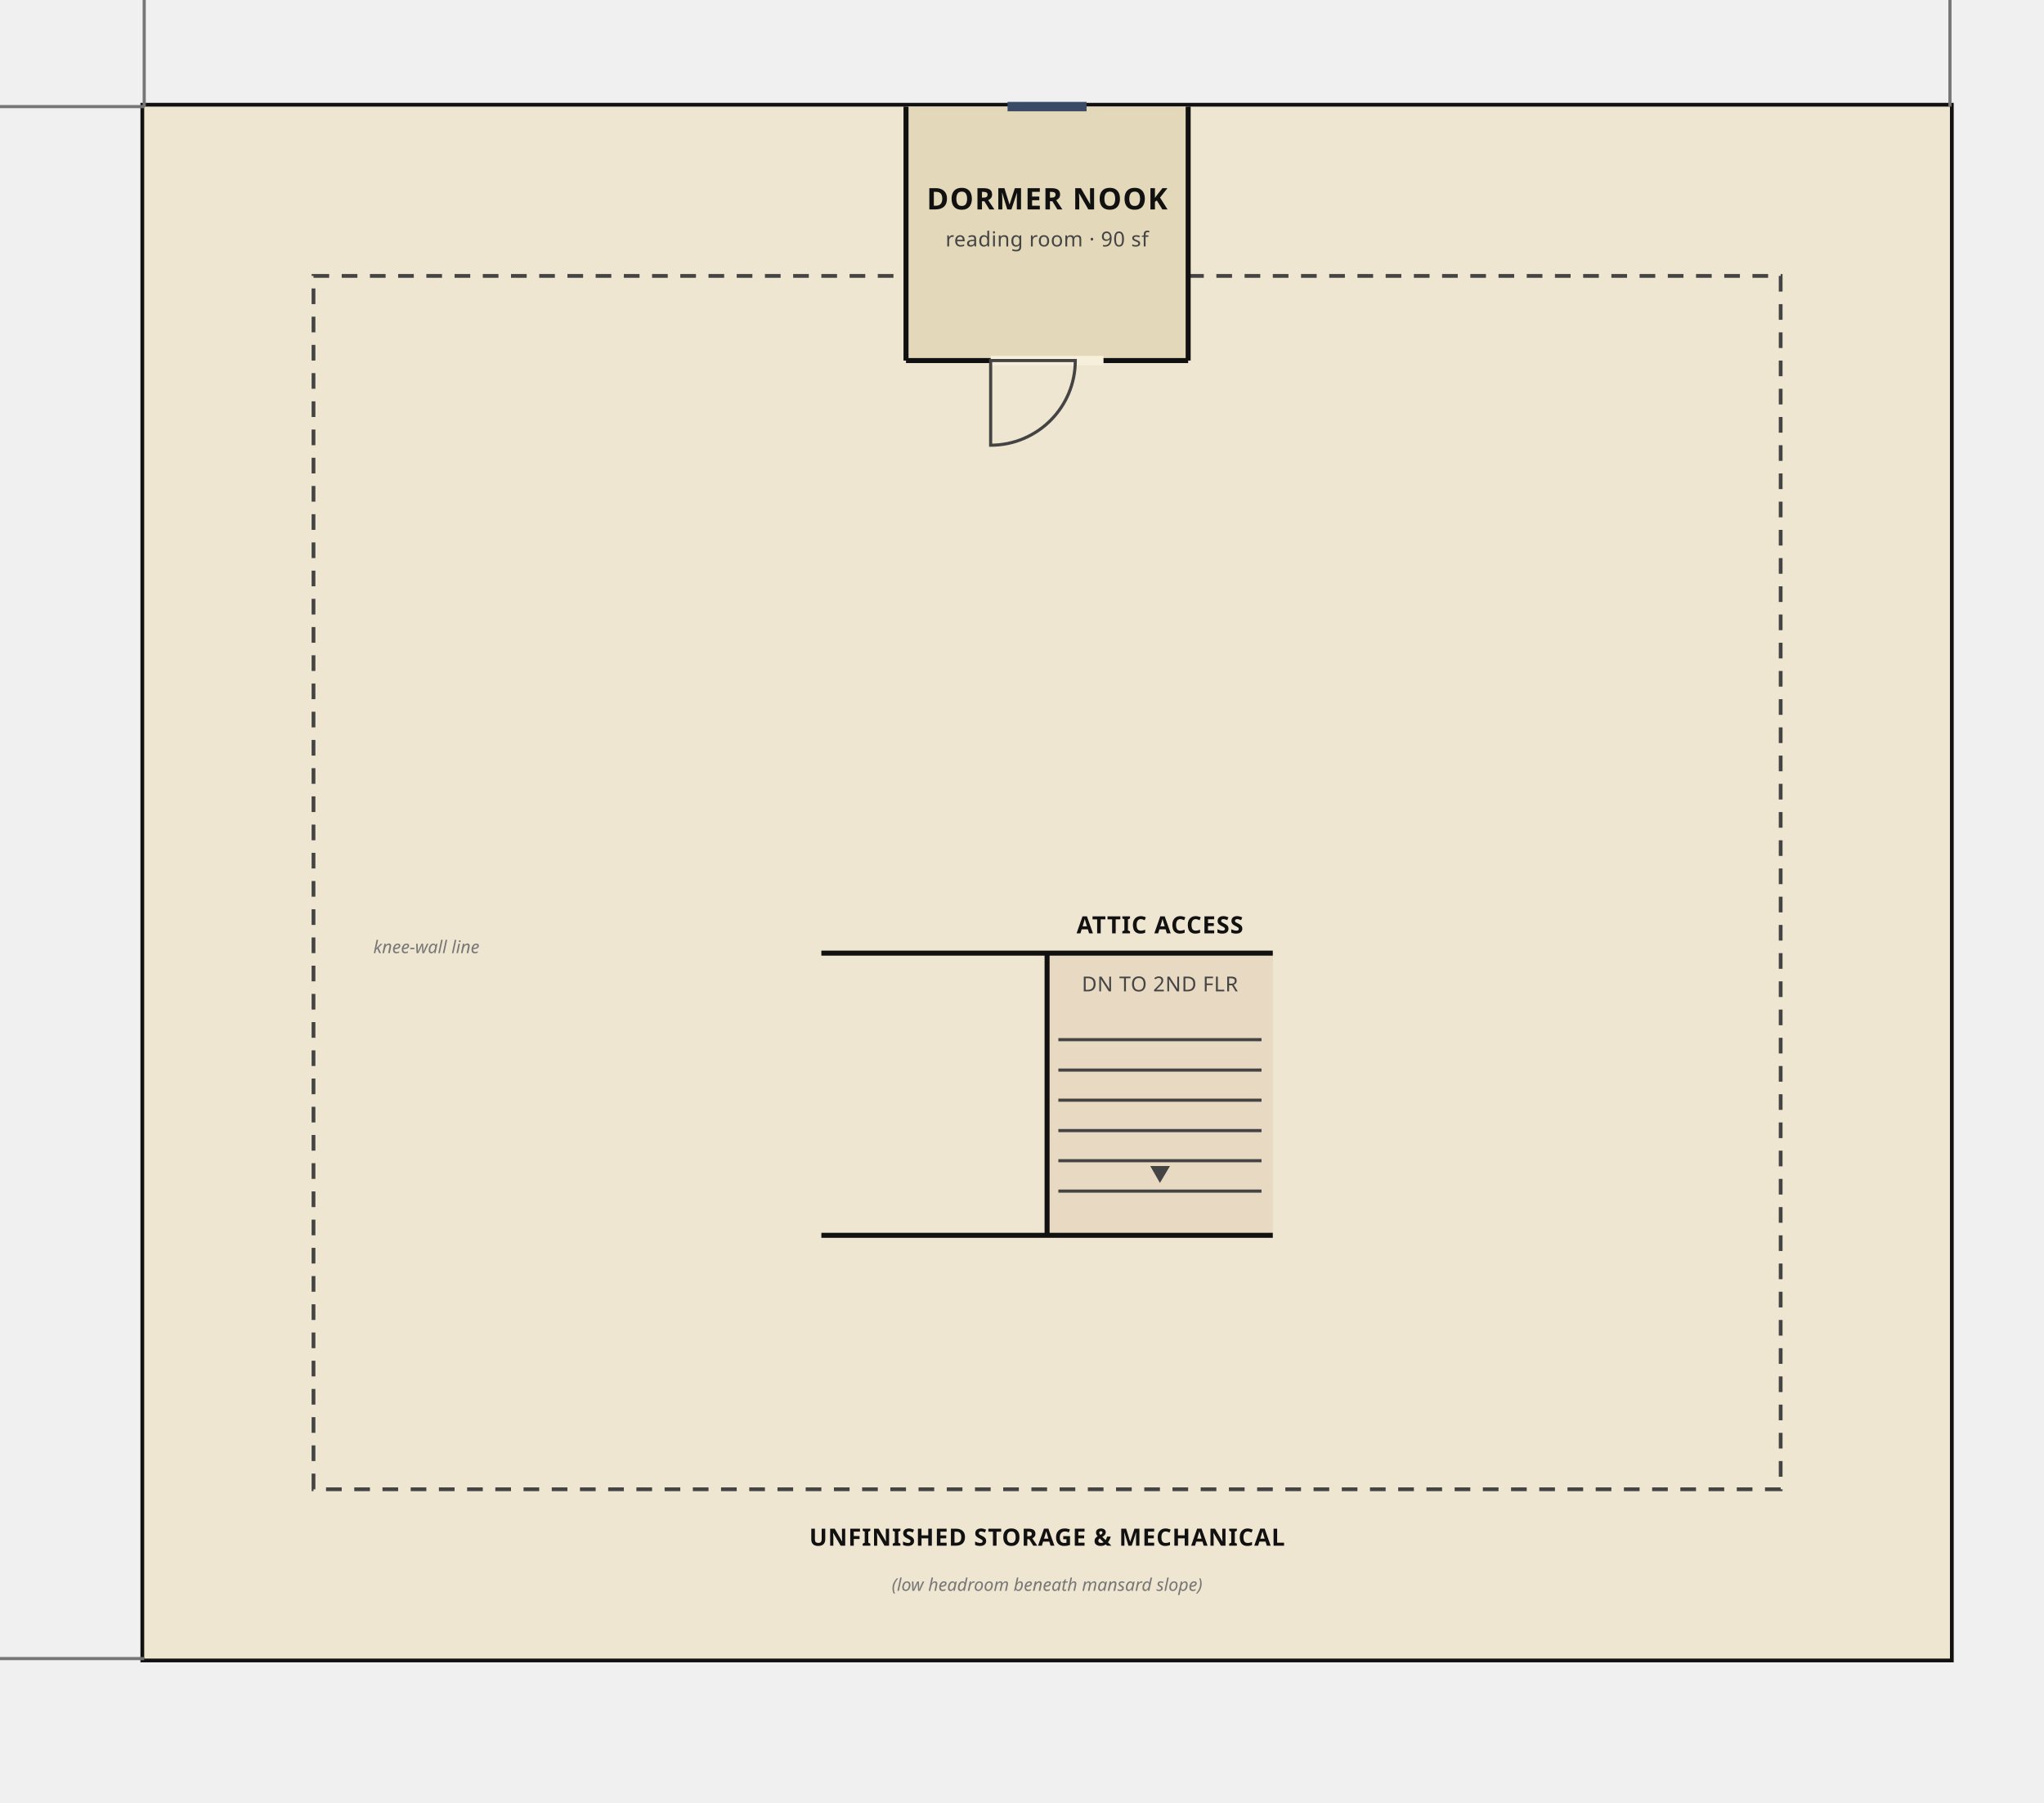
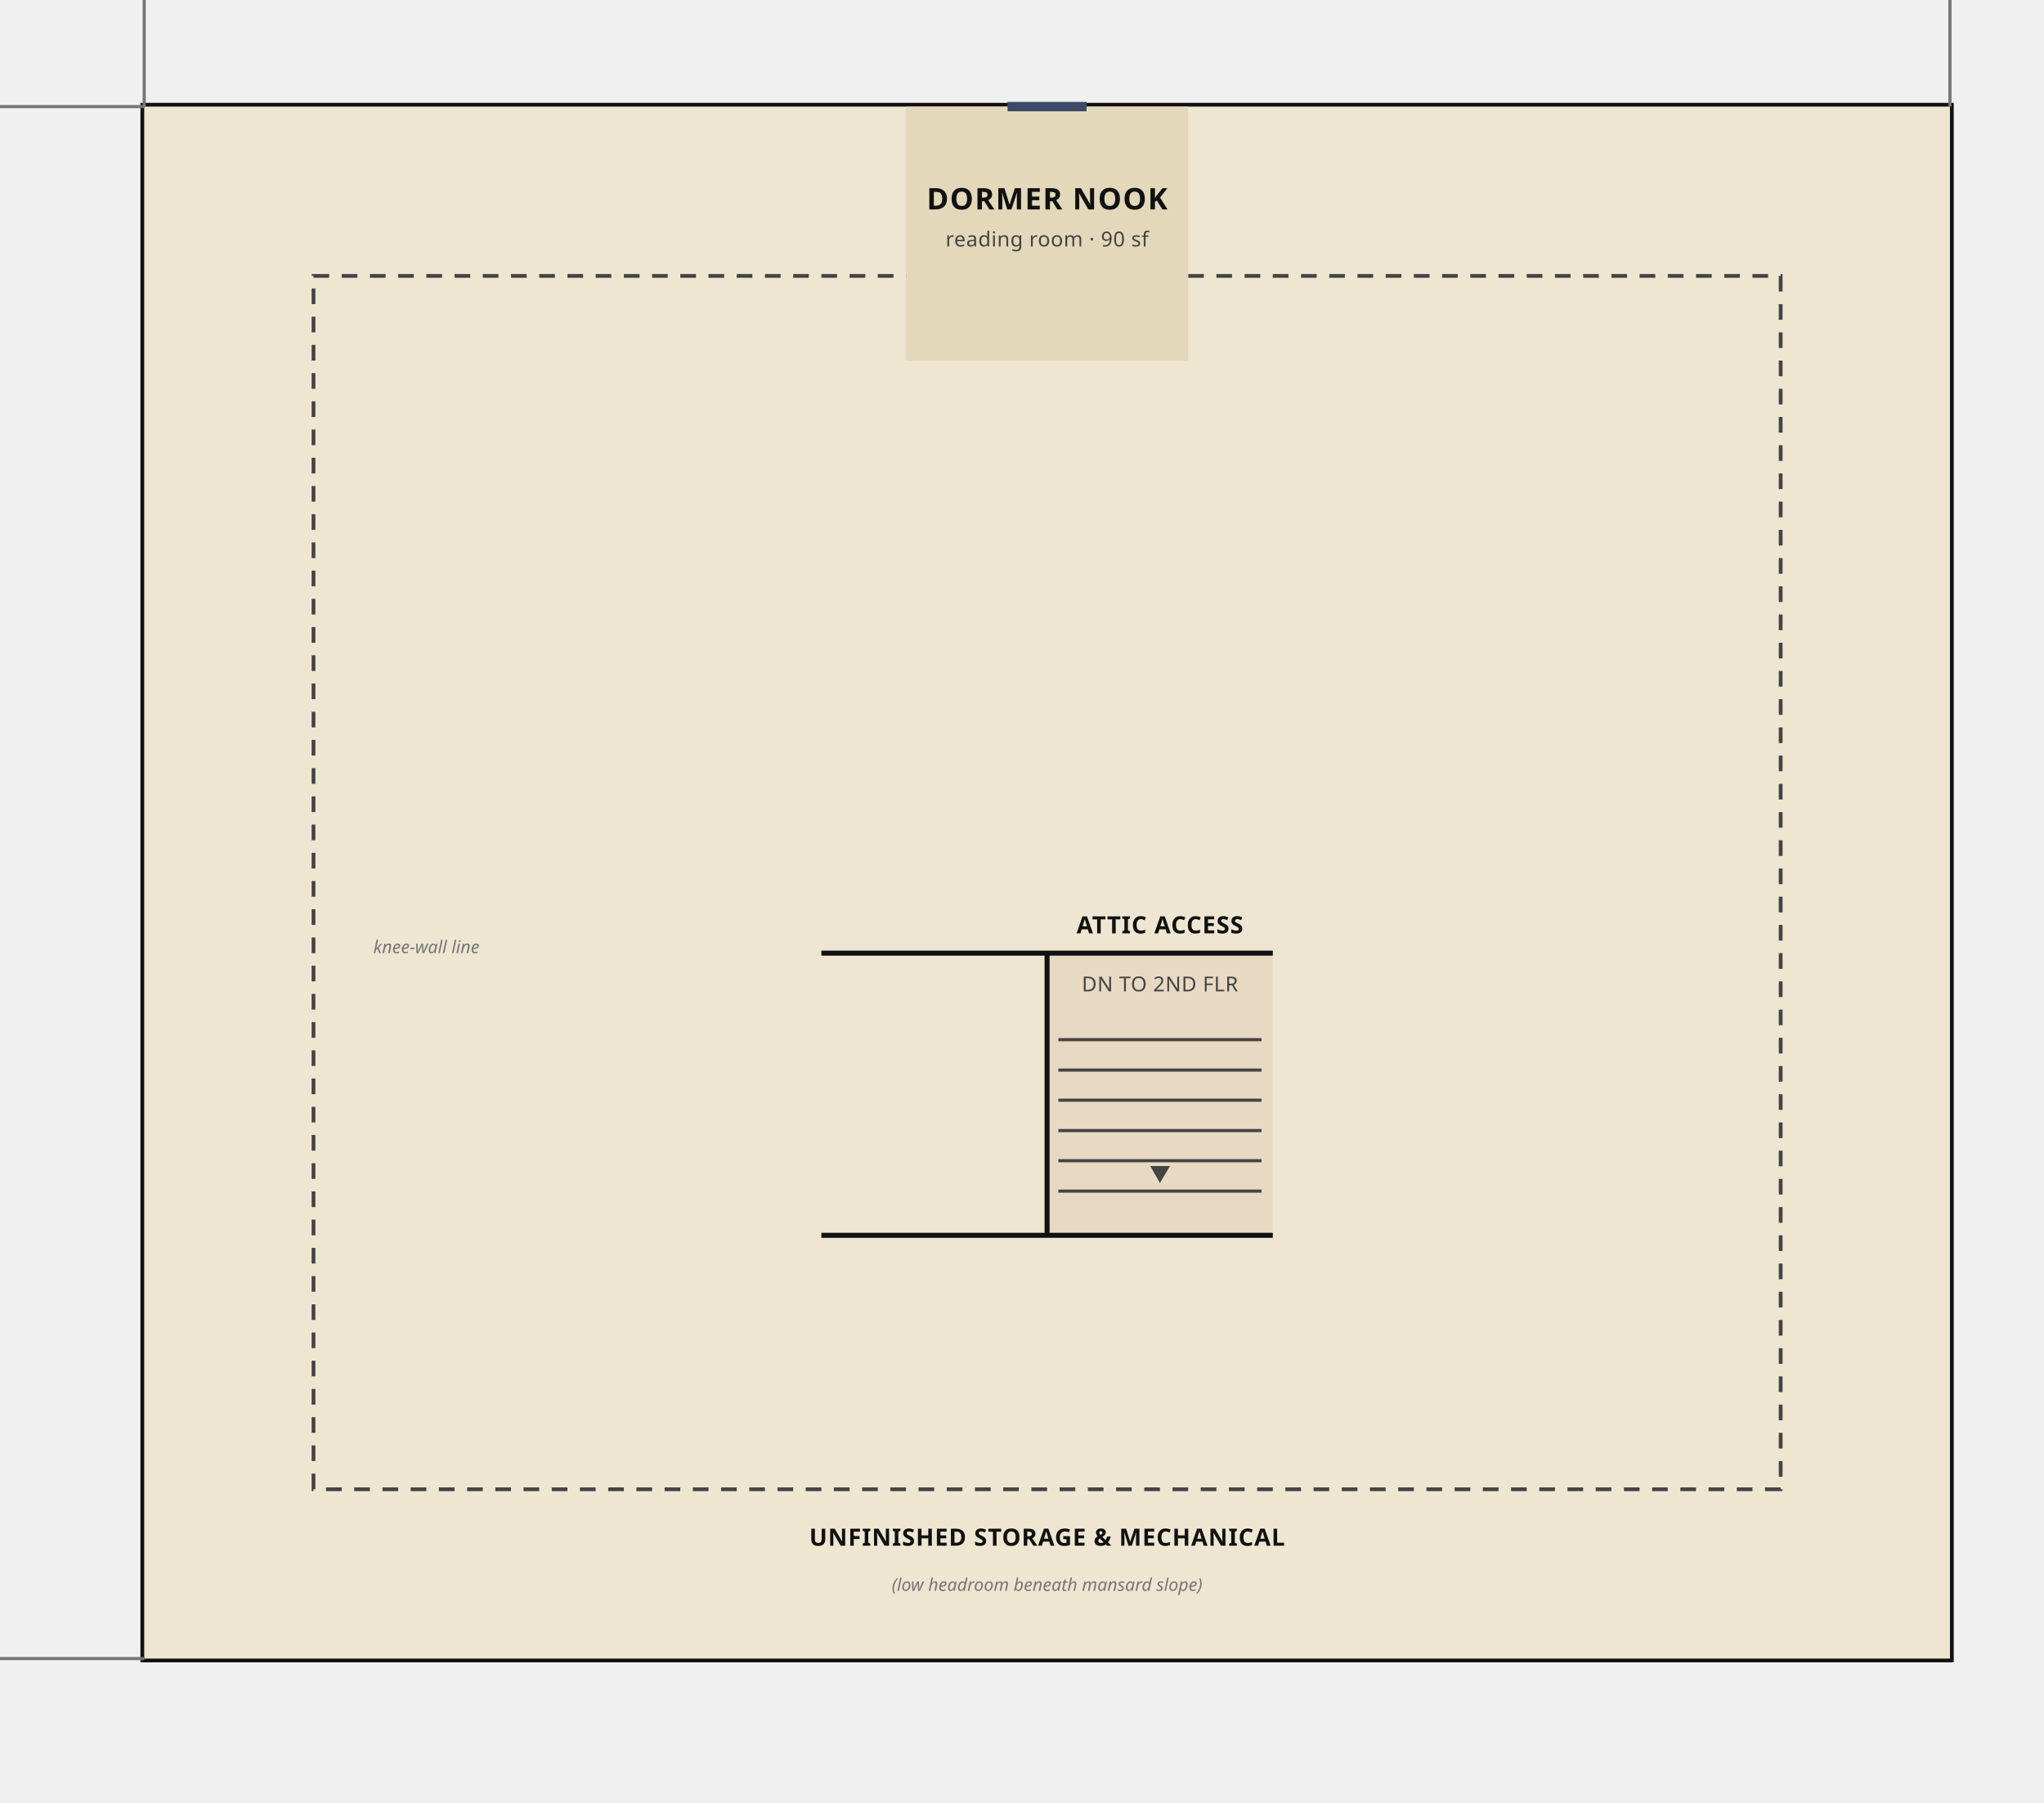
<svg xmlns="http://www.w3.org/2000/svg" viewBox="0 0 652 575" class="planart" role="img" aria-label="Attic level plan of the eight-room bed and breakfast">
  <style>svg.planart,svg.elevart{ background:#FFFFFF; }
.wall{ fill:#F6EFDC; stroke:#111111; stroke-width:2.4; }
.room-public{ fill:#DCE1E9; }
.room-service{ fill:#E7D9C2; }
.room-guest{ fill:#EADFC5; }
.room-circ{ fill:#FFFFFF; }
.room-bath{ fill:#D9E1E4; }
.room-attic{ fill:#EFE6D2; }
.room-nook{ fill:#E3D8B9; }
.wallline{ stroke:#111111; stroke-width:1.6; }
.kneewall{ fill:none; stroke:#444444; stroke-width:1.2; stroke-dasharray:5 4; }
.doorcut{ stroke:#F6EFDC; stroke-width:3; }
.doorarc{ fill:none; stroke:#444444; stroke-width:1; }
.archcut{ stroke:#DCE1E9; stroke-width:3; stroke-dasharray:1 3; }
.window{ stroke:#3B4A66; stroke-width:3; }
.stairbox{ fill:#F7F7F8; stroke:#111111; stroke-width:1.2; }
.stairstep{ stroke:#444444; stroke-width:1; }
.stairarrow{ fill:#444444; }
.compass{ fill:none; stroke:#444444; stroke-width:1; }
.compass-needle{ fill:#A8743A; }
.scalebar{ stroke:#111111; stroke-width:1.2; }
.dimline{ stroke:#767676; stroke-width:1; }
.dimtick{ stroke:#767676; stroke-width:1; }
.lbl,.lbl-room,.lbl-room-sm,.lbl-dim,.lbl-dim-sm,.lbl-tiny{ font-family:'Josefin Sans',Futura,sans-serif; fill:#111111; }
.lbl-room{ font-size:9.5px; letter-spacing:.04em; font-weight:600; }
.lbl-room-sm{ font-size:7.6px; letter-spacing:.03em; font-weight:600; }
.lbl-dim{ font-size:8px; fill:#444444; letter-spacing:.03em; }
.lbl-dim-sm{ font-size:6.6px; fill:#444444; letter-spacing:.02em; }
.lbl-tiny{ font-size:5.6px; fill:#767676; font-style:italic; }
.ground-line{ fill:#444444; }
.roof-main{ fill:#7C7161; stroke:#111111; stroke-width:2; }
.roof-upper{ fill:#8B806E; stroke:#111111; stroke-width:2; }
.roof-dormer{ fill:#8B806E; stroke:#111111; stroke-width:2; }
.roof-course{ stroke:#111111; stroke-width:.7; opacity:.35; }
.ridge-line{ stroke:#111111; stroke-width:1.4; }
.chimney{ fill:#D8CBAE; stroke:#111111; stroke-width:1.6; }
.chimney-cap{ fill:#6B5B45; stroke:#111111; stroke-width:1; }
.dormer-wall{ fill:#F6EFDC; stroke:#111111; stroke-width:2; }
.cornice{ fill:#6B5B45; stroke:#111111; stroke-width:1.4; }
.cordon{ fill:#A8743A; stroke:#111111; stroke-width:1.2; opacity:.85; }
.wall-upper{ fill:#F6EFDC; stroke:#111111; stroke-width:2.2; }
.win-frame{ fill:#D9E0E9; stroke:#111111; stroke-width:2; }
.win-bar{ stroke:#111111; stroke-width:1.3; }
.win-bar-thin{ stroke:#111111; stroke-width:.9; }
.rail{ stroke:#111111; stroke-width:1.6; fill:none; }
.rail-thin{ stroke:#444444; stroke-width:1; }
.pilaster{ fill:#F6EFDC; stroke:#111111; stroke-width:1.4; }
.pilaster-cap{ fill:#F6EFDC; stroke:#111111; stroke-width:1.2; }
.sconce-arm{ stroke:#444444; stroke-width:2; }
.sconce-lamp{ fill:#A8743A; stroke:#111111; stroke-width:1; }
.stone-line{ stroke:#444444; stroke-width:1; opacity:.55; }
.stone-line-faint{ stroke:#444444; stroke-width:.6; opacity:.3; }
.door{ fill:#6B5B45; stroke:#111111; stroke-width:2; opacity:.85; }
.door-bar{ stroke:#FFFFFF; stroke-width:1.4; }
.door-bar-thin{ stroke:#FFFFFF; stroke-width:1; opacity:.7; }
.cap{ font-family:'Josefin Sans',Futura,sans-serif; font-size:13px; fill:#444444; letter-spacing:.08em; }

.rock-a{ fill:#B9AFA0; stroke:#5C544A; stroke-width:.5; opacity:.95; }
.rock-b{ fill:#8E8A82; stroke:#4C4842; stroke-width:.5; opacity:.95; }
.rock-c{ fill:#6E7A80; stroke:#3E464A; stroke-width:.5; opacity:.95; }
.rock-outline{ fill:none; stroke:#111111; stroke-width:2; }

.planter-box{ fill:#5B4A38; stroke:#111111; stroke-width:1.4; }
.planter-rim{ fill:#6B5842; stroke:#111111; stroke-width:1; }
.planter-leaf{ fill:#5C6B44; stroke:#3C4630; stroke-width:.4; }

.awning-fascia{ fill:#26344A; stroke:#14202F; stroke-width:1.8; }
.awning-top{ fill:#33455F; stroke:#14202F; stroke-width:1.4; }
.awning-underside{ fill:#131C28; opacity:.55; }
.awning-stripe{ stroke:#3E5878; stroke-width:2; opacity:.7; }
.awning-bracket{ stroke:#8B806E; stroke-width:1.8; }
.awning-text{ font-family:'Cormorant Garamond',Georgia,serif; font-weight:600; letter-spacing:.13em; fill:#E4C583; }
- .awning-rule{ stroke:#E4C583; stroke-width:1; opacity:.8; }</style>
+ .awning-rule{ stroke:#E4C583; stroke-width:1; opacity:.8; }
+ 
+ .site-boundary{ fill:none; stroke:#767676; stroke-width:1; stroke-dasharray:3 2; }
+ .site-inn{ fill:#E7D9C2; stroke:#111111; stroke-width:1.4; }
+ .site-gh{ fill:#EADFC5; stroke:#111111; stroke-width:1.4; }
+ .site-drive{ stroke:#767676; stroke-width:2; stroke-dasharray:1 2.5; }
+ 
+ .shutter{ fill:#26344A; stroke:#14202F; stroke-width:1.4; }
+ .shutter-slat{ stroke:#14202F; stroke-width:1; opacity:.5; }</style>
  <rect x="46.0" y="34.0" width="576.0" height="495.0" class="wall" />
  <rect x="46.0" y="34.0" width="576.0" height="495.0" class="room-fill room-attic" />
  <rect x="100.0" y="88.0" width="468.0" height="387.0" class="kneewall" />
  <rect x="289.0" y="34.0" width="90.0" height="81.0" class="room-fill room-nook" />
-   <line x1="289.0" y1="34.0" x2="289.0" y2="115.0" class="wallline" />
-   <line x1="379.0" y1="34.0" x2="379.0" y2="115.0" class="wallline" />
-   <line x1="289.0" y1="115.0" x2="379.0" y2="115.0" class="wallline" />
  <rect x="334.0" y="304.0" width="72.0" height="90.0" class="room-fill room-service" />
  <line x1="334.0" y1="304.0" x2="334.0" y2="394.0" class="wallline" />
  <line x1="262.0" y1="304.0" x2="406.0" y2="304.0" class="wallline" />
  <line x1="262.0" y1="394.0" x2="406.0" y2="394.0" class="wallline" />
  <text x="370.0" y="316.2" class="lbl-dim-sm" text-anchor="middle">DN TO 2ND FLR</text>
  <line x1="337.6" y1="331.6" x2="402.4" y2="331.6" class="stairstep" />
  <line x1="337.6" y1="341.3" x2="402.4" y2="341.3" class="stairstep" />
  <line x1="337.6" y1="350.9" x2="402.4" y2="350.9" class="stairstep" />
  <line x1="337.6" y1="360.6" x2="402.4" y2="360.6" class="stairstep" />
  <line x1="337.6" y1="370.2" x2="402.4" y2="370.2" class="stairstep" />
  <line x1="337.6" y1="379.9" x2="402.4" y2="379.9" class="stairstep" />
  <path d="M 370.0 377.3 l -3.1 -5.4 l 6.3 0 Z" class="stairarrow" />
-   <line x1="316.0" y1="115.0" x2="352.0" y2="115.0" class="doorcut" />
-   <path d="M 316.0 115.0 L 343.0 115.0 A 27.0 27.0 0 0 1 316.0 142.0 Z" class="doorarc" />
  <line x1="321.4" y1="34.0" x2="346.6" y2="34.0" class="window" />
  <text x="334.0" y="66.8" class="lbl-room" text-anchor="middle">DORMER NOOK</text>
  <text x="334.0" y="78.6" class="lbl-dim-sm" text-anchor="middle">reading room · 90 sf</text>
  <text x="370.0" y="297.7" class="lbl-room-sm" text-anchor="middle">ATTIC ACCESS</text>
  <text x="334.0" y="493.0" class="lbl-room-sm" text-anchor="middle">UNFINISHED STORAGE &amp; MECHANICAL</text>
  <text x="334.0" y="507.4" class="lbl-tiny" text-anchor="middle">(low headroom beneath mansard slope)</text>
  <text x="136.0" y="304.0" class="lbl-tiny" text-anchor="middle">knee-wall line</text>
  <line x1="46.0" y1="-11.0" x2="622.0" y2="-11.0" class="dimline" />
  <line x1="46.0" y1="34.0" x2="46.0" y2="-11.0" class="dimtick" />
  <line x1="622.0" y1="34.0" x2="622.0" y2="-11.0" class="dimtick" />
  <text x="334.0" y="-15.5" class="lbl-dim" text-anchor="middle">64′-0″</text>
  <line x1="-17.0" y1="34.0" x2="-17.0" y2="529.0" class="dimline" />
  <line x1="46.0" y1="34.0" x2="-17.0" y2="34.0" class="dimtick" />
  <line x1="46.0" y1="529.0" x2="-17.0" y2="529.0" class="dimtick" />
  <text x="-21.5" y="281.5" class="lbl-dim" text-anchor="middle" transform="rotate(-90 -21.5 281.5)">55′-0″</text>
  <g transform="translate(766.0,70.0)">
    <circle r="15" class="compass" />
    <path d="M 0 -11 L 5 6 L 0 2 L -5 6 Z" class="compass-needle" />
    <text y="-18" class="lbl-dim-sm" text-anchor="middle">N</text>
  </g>
  <line x1="64.0" y1="610.0" x2="154.0" y2="610.0" class="scalebar" />
  <line x1="64.0" y1="606.9" x2="64.0" y2="613.1" class="scalebar" />
  <line x1="73.0" y1="608.4" x2="73.0" y2="611.6" class="scalebar" />
  <line x1="82.0" y1="608.4" x2="82.0" y2="611.6" class="scalebar" />
  <line x1="91.0" y1="608.4" x2="91.0" y2="611.6" class="scalebar" />
  <line x1="100.0" y1="608.4" x2="100.0" y2="611.6" class="scalebar" />
  <line x1="109.0" y1="606.9" x2="109.0" y2="613.1" class="scalebar" />
  <line x1="118.0" y1="608.4" x2="118.0" y2="611.6" class="scalebar" />
  <line x1="127.0" y1="608.4" x2="127.0" y2="611.6" class="scalebar" />
  <line x1="136.0" y1="608.4" x2="136.0" y2="611.6" class="scalebar" />
  <line x1="145.0" y1="608.4" x2="145.0" y2="611.6" class="scalebar" />
  <line x1="154.0" y1="606.9" x2="154.0" y2="613.1" class="scalebar" />
  <text x="109.0" y="624.4" class="lbl-dim-sm" text-anchor="middle">0        5        10 ft</text>
</svg>
